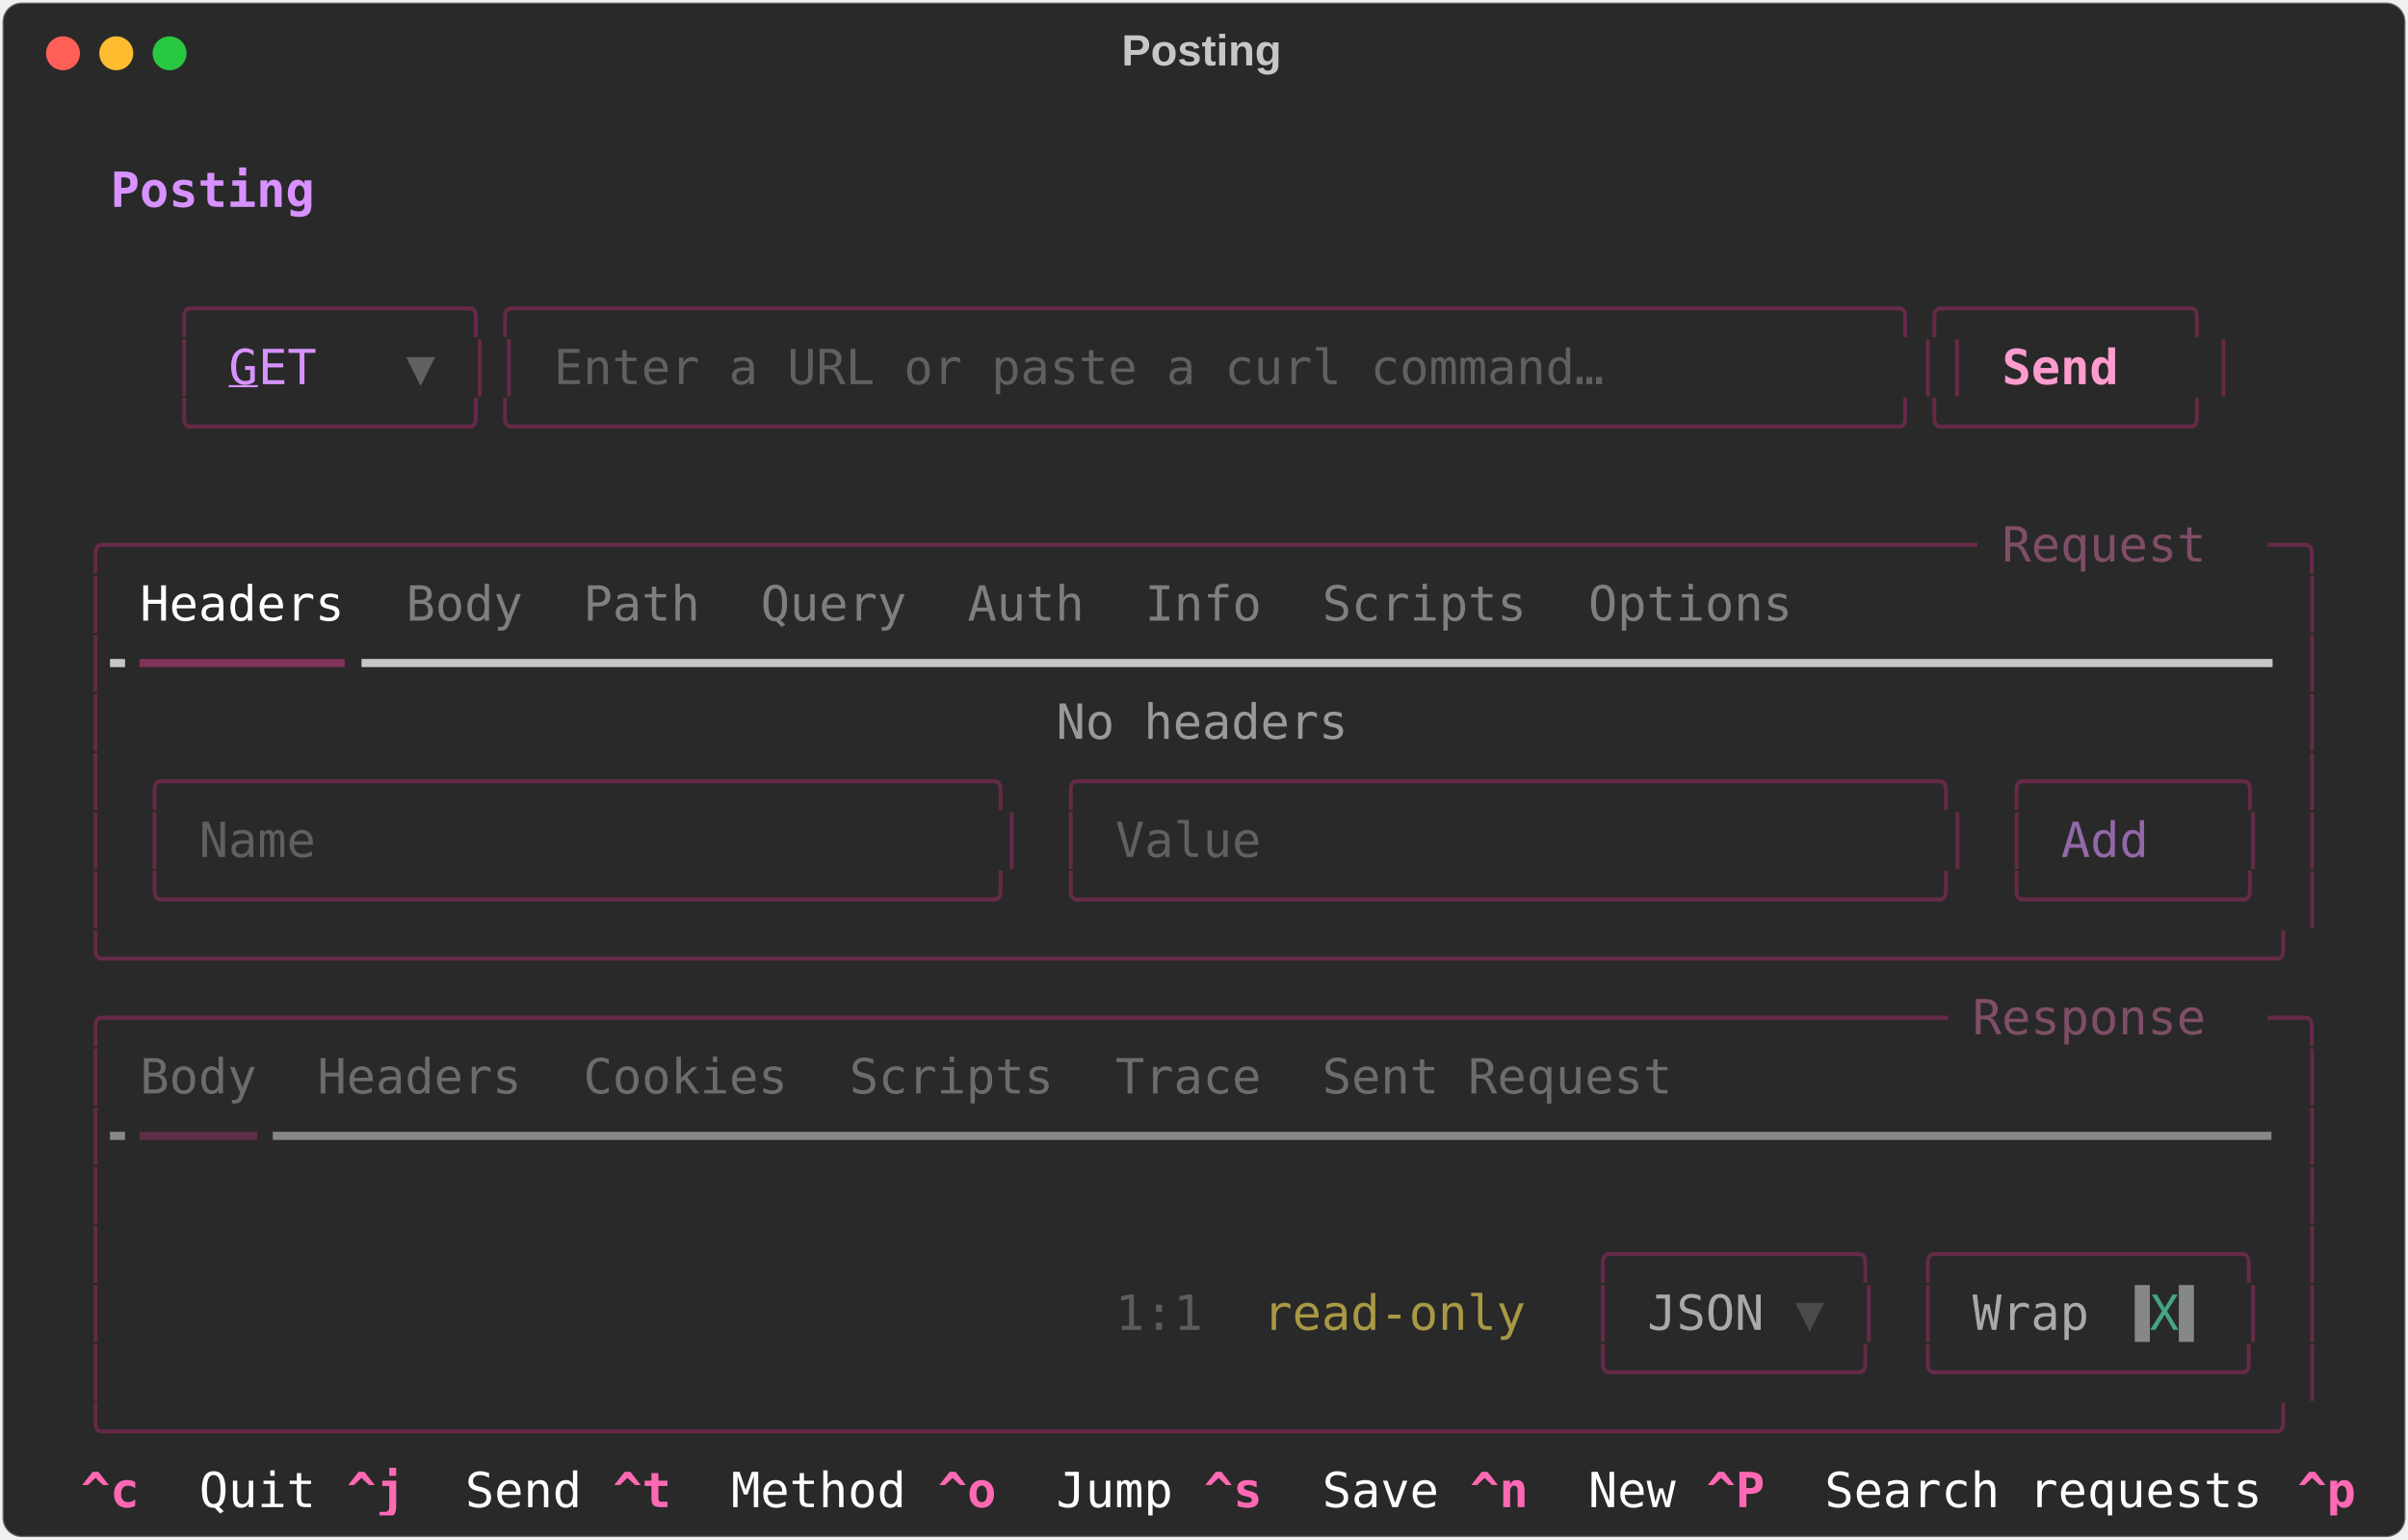
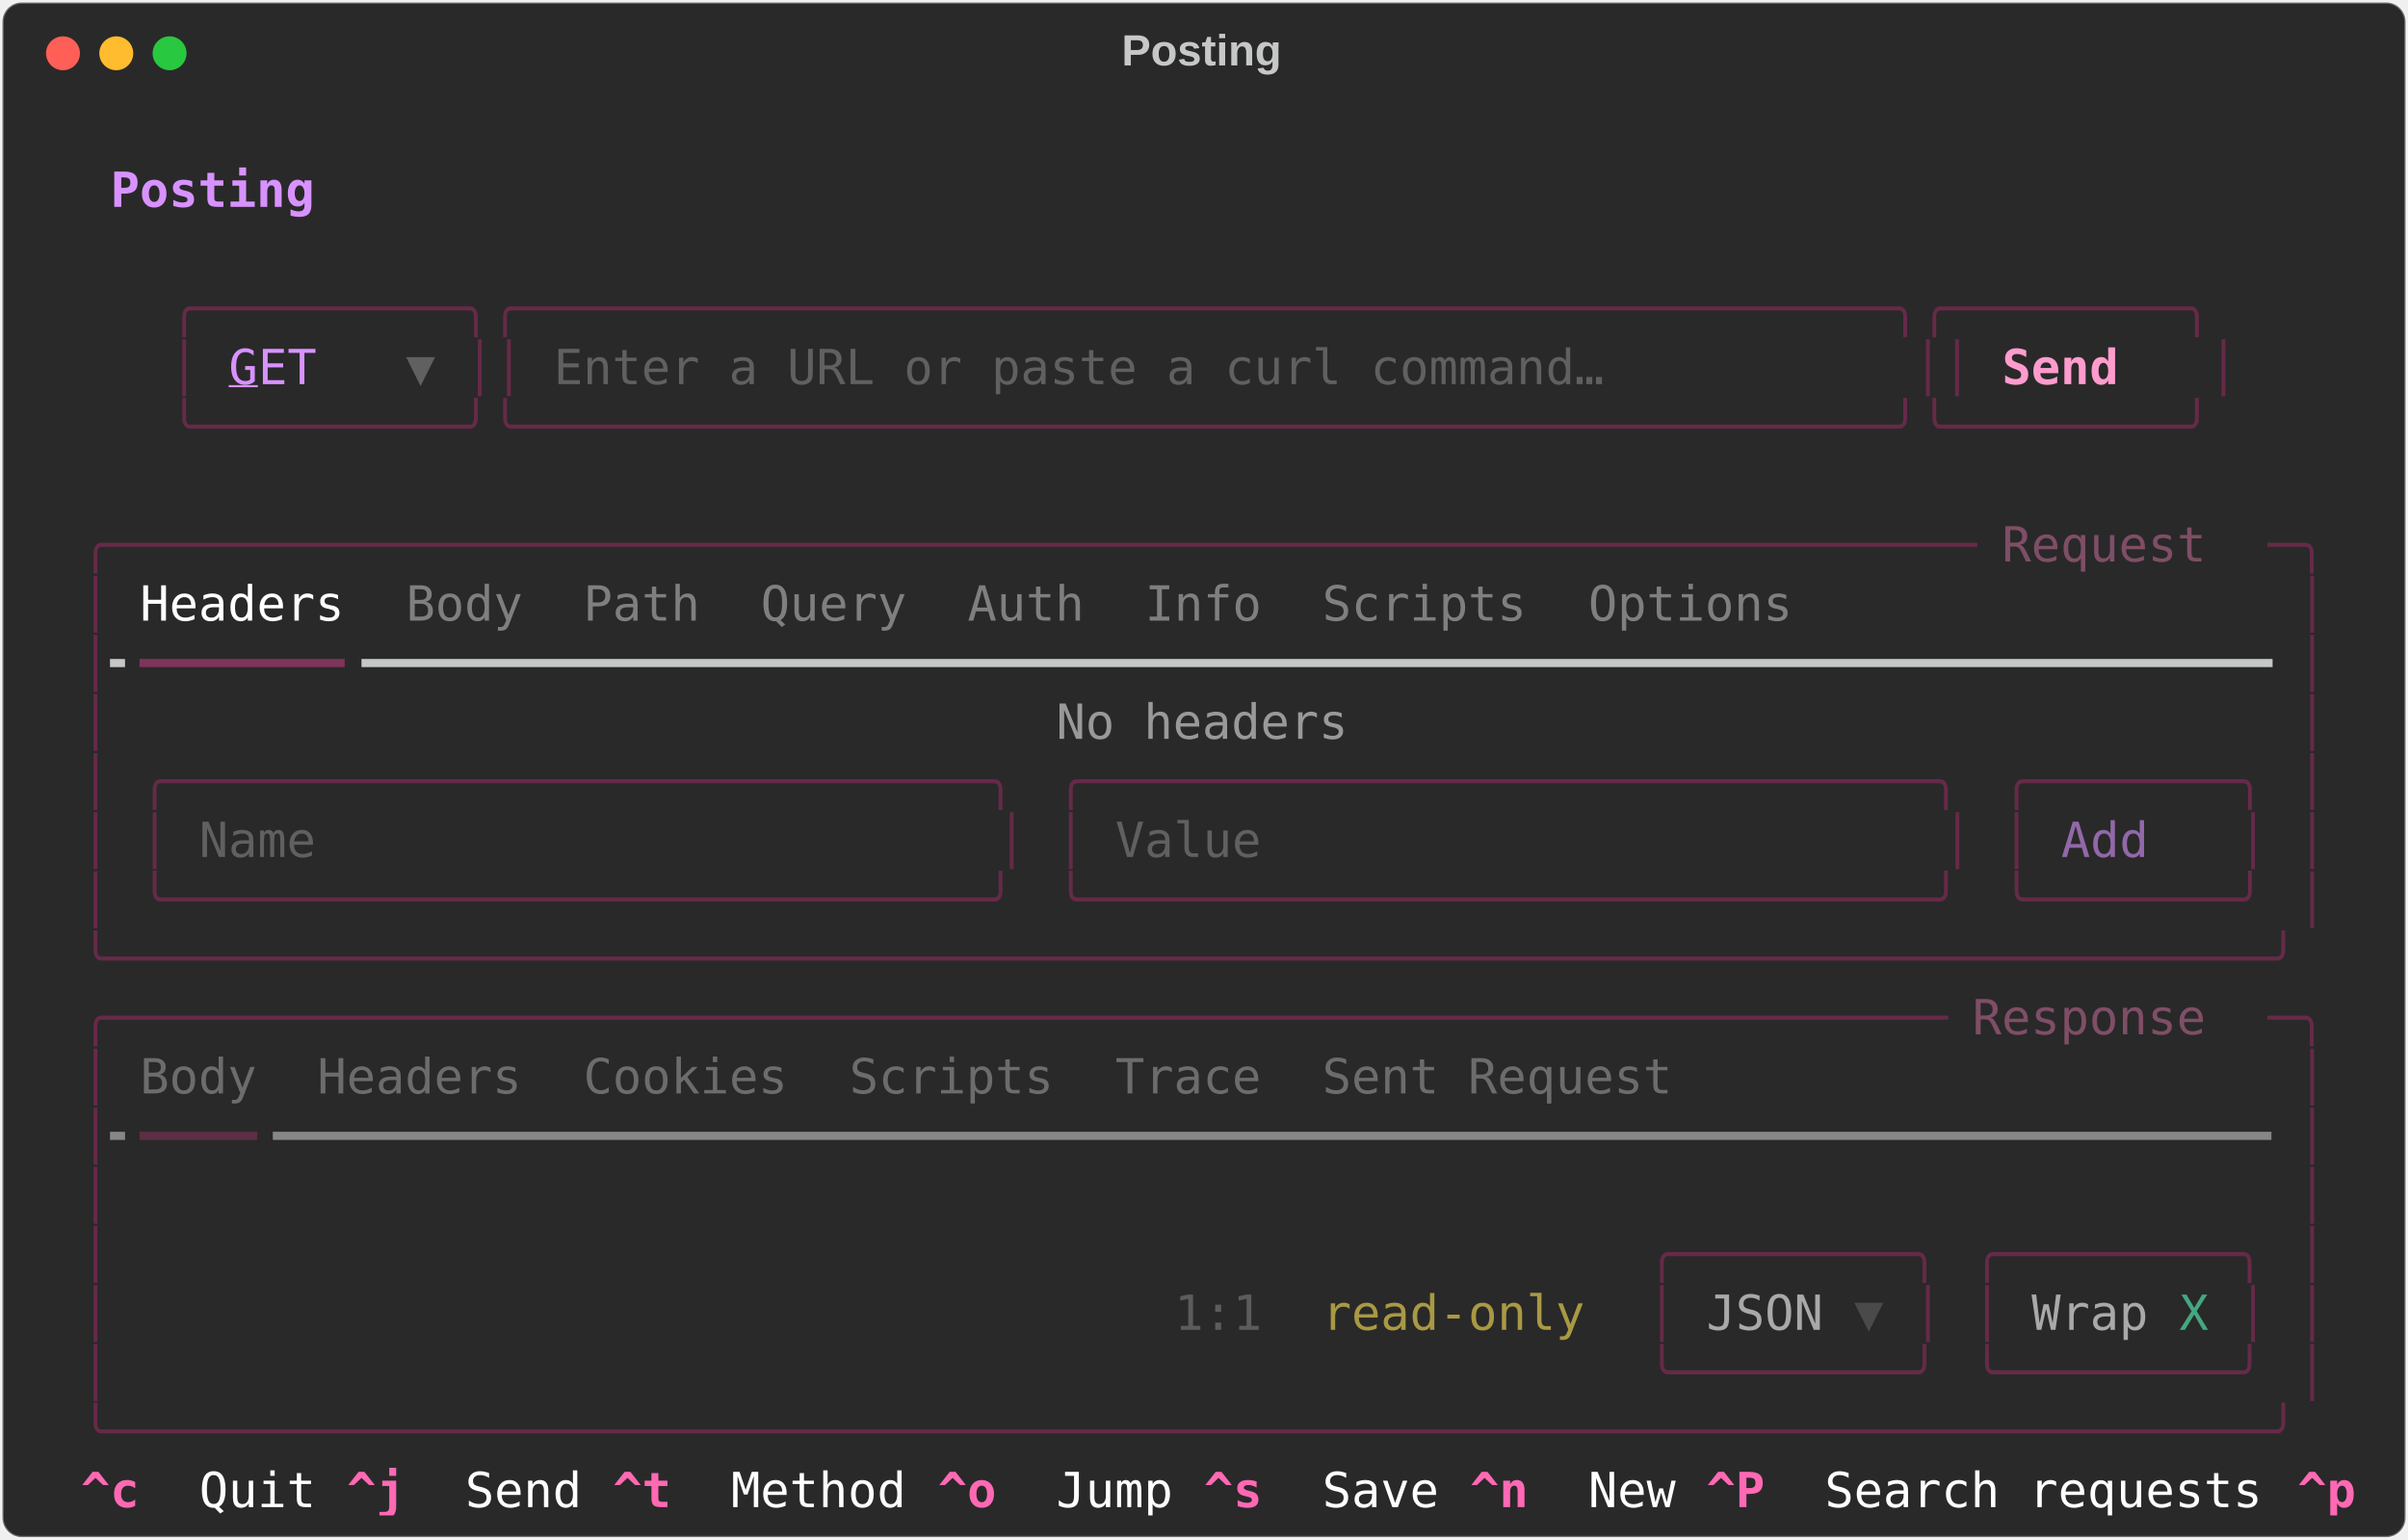
<svg xmlns="http://www.w3.org/2000/svg" class="rich-terminal" viewBox="0 0 994 635.6">
  <style>

    @font-face {
        font-family: "Fira Code";
        src: local("FiraCode-Regular"),
                url("https://cdnjs.cloudflare.com/ajax/libs/firacode/6.2.0/woff2/FiraCode-Regular.woff2") format("woff2"),
                url("https://cdnjs.cloudflare.com/ajax/libs/firacode/6.2.0/woff/FiraCode-Regular.woff") format("woff");
        font-style: normal;
        font-weight: 400;
    }
    @font-face {
        font-family: "Fira Code";
        src: local("FiraCode-Bold"),
                url("https://cdnjs.cloudflare.com/ajax/libs/firacode/6.2.0/woff2/FiraCode-Bold.woff2") format("woff2"),
                url("https://cdnjs.cloudflare.com/ajax/libs/firacode/6.2.0/woff/FiraCode-Bold.woff") format("woff");
        font-style: bold;
        font-weight: 700;
    }

    .terminal-matrix {
        font-family: Fira Code, monospace;
        font-size: 20px;
        line-height: 24.4px;
        font-variant-east-asian: full-width;
    }

    .terminal-title {
        font-size: 18px;
        font-weight: bold;
        font-family: arial;
    }

    .terminal-r1 { fill: #c5c8c6 }
.terminal-r2 { fill: #d892ff;font-weight: bold }
.terminal-r3 { fill: #662a48 }
.terminal-r4 { fill: #d892ff;text-decoration: underline; }
.terminal-r5 { fill: #d892ff }
.terminal-r6 { fill: #606060 }
.terminal-r7 { fill: #ffffff }
.terminal-r8 { fill: #ff9ccd;font-weight: bold }
.terminal-r9 { fill: #999999 }
.terminal-r10 { fill: #7f4e66 }
.terminal-r11 { fill: #7f7f7f }
.terminal-r12 { fill: #7f345a }
.terminal-r13 { fill: #9268a9 }
.terminal-r14 { fill: #6c6c6c }
.terminal-r15 { fill: #868887 }
.terminal-r16 { fill: #5c2f46 }
.terminal-r17 { fill: #5c5c5c }
.terminal-r18 { fill: #a99944 }
.terminal-r19 { fill: #a9a9a9 }
.terminal-r20 { fill: #4a4a4a }
.terminal-r21 { fill: #44a781 }
.terminal-r22 { fill: #ff69b4;font-weight: bold }
    </style>
  <defs>
    <clipPath id="terminal-clip-terminal">
      <rect x="0" y="0" width="975.0" height="584.6" />
    </clipPath>
    <clipPath id="terminal-line-0">
      <rect x="0" y="1.5" width="976" height="24.65" />
    </clipPath>
    <clipPath id="terminal-line-1">
      <rect x="0" y="25.9" width="976" height="24.65" />
    </clipPath>
    <clipPath id="terminal-line-2">
      <rect x="0" y="50.3" width="976" height="24.65" />
    </clipPath>
    <clipPath id="terminal-line-3">
      <rect x="0" y="74.7" width="976" height="24.65" />
    </clipPath>
    <clipPath id="terminal-line-4">
      <rect x="0" y="99.1" width="976" height="24.65" />
    </clipPath>
    <clipPath id="terminal-line-5">
      <rect x="0" y="123.5" width="976" height="24.65" />
    </clipPath>
    <clipPath id="terminal-line-6">
      <rect x="0" y="147.9" width="976" height="24.65" />
    </clipPath>
    <clipPath id="terminal-line-7">
      <rect x="0" y="172.3" width="976" height="24.65" />
    </clipPath>
    <clipPath id="terminal-line-8">
      <rect x="0" y="196.7" width="976" height="24.65" />
    </clipPath>
    <clipPath id="terminal-line-9">
      <rect x="0" y="221.1" width="976" height="24.65" />
    </clipPath>
    <clipPath id="terminal-line-10">
      <rect x="0" y="245.5" width="976" height="24.65" />
    </clipPath>
    <clipPath id="terminal-line-11">
      <rect x="0" y="269.9" width="976" height="24.65" />
    </clipPath>
    <clipPath id="terminal-line-12">
      <rect x="0" y="294.3" width="976" height="24.65" />
    </clipPath>
    <clipPath id="terminal-line-13">
      <rect x="0" y="318.7" width="976" height="24.65" />
    </clipPath>
    <clipPath id="terminal-line-14">
      <rect x="0" y="343.1" width="976" height="24.65" />
    </clipPath>
    <clipPath id="terminal-line-15">
      <rect x="0" y="367.5" width="976" height="24.65" />
    </clipPath>
    <clipPath id="terminal-line-16">
      <rect x="0" y="391.9" width="976" height="24.65" />
    </clipPath>
    <clipPath id="terminal-line-17">
      <rect x="0" y="416.3" width="976" height="24.65" />
    </clipPath>
    <clipPath id="terminal-line-18">
      <rect x="0" y="440.7" width="976" height="24.65" />
    </clipPath>
    <clipPath id="terminal-line-19">
      <rect x="0" y="465.1" width="976" height="24.65" />
    </clipPath>
    <clipPath id="terminal-line-20">
      <rect x="0" y="489.5" width="976" height="24.65" />
    </clipPath>
    <clipPath id="terminal-line-21">
      <rect x="0" y="513.9" width="976" height="24.65" />
    </clipPath>
    <clipPath id="terminal-line-22">
      <rect x="0" y="538.3" width="976" height="24.65" />
    </clipPath>
  </defs>
  <rect fill="#292929" stroke="rgba(255,255,255,0.35)" stroke-width="1" x="1" y="1" width="992" height="633.6" rx="8" />
  <text class="terminal-title" fill="#c5c8c6" text-anchor="middle" x="496" y="27">Posting</text>
  <g transform="translate(26,22)">
    <circle cx="0" cy="0" r="7" fill="#ff5f57" />
    <circle cx="22" cy="0" r="7" fill="#febc2e" />
    <circle cx="44" cy="0" r="7" fill="#28c840" />
  </g>
  <g transform="translate(9, 41)" clip-path="url(#terminal-clip-terminal)">
    <g class="terminal-matrix">
      <text class="terminal-r1" x="976" y="20" textLength="12.2" clip-path="url(#terminal-line-0)">
</text>
      <text class="terminal-r2" x="36.6" y="44.4" textLength="85.4" clip-path="url(#terminal-line-1)">Posting</text>
      <text class="terminal-r1" x="976" y="44.4" textLength="12.2" clip-path="url(#terminal-line-1)">
</text>
      <text class="terminal-r1" x="976" y="68.8" textLength="12.2" clip-path="url(#terminal-line-2)">
</text>
      <text class="terminal-r3" x="61" y="93.2" textLength="854" clip-path="url(#terminal-line-3)">╭─────────╮╭───────────────────────────────────────────────╮╭────────╮</text>
      <text class="terminal-r1" x="976" y="93.2" textLength="12.2" clip-path="url(#terminal-line-3)">
</text>
      <text class="terminal-r3" x="61" y="117.6" textLength="12.2" clip-path="url(#terminal-line-4)">│</text>
      <text class="terminal-r4" x="85.4" y="117.6" textLength="12.2" clip-path="url(#terminal-line-4)">G</text>
      <text class="terminal-r5" x="97.6" y="117.6" textLength="24.4" clip-path="url(#terminal-line-4)">ET</text>
      <text class="terminal-r6" x="158.6" y="117.6" textLength="12.2" clip-path="url(#terminal-line-4)">▼</text>
      <text class="terminal-r3" x="183" y="117.6" textLength="24.4" clip-path="url(#terminal-line-4)">││</text>
      <text class="terminal-r6" x="219.6" y="117.6" textLength="439.2" clip-path="url(#terminal-line-4)">Enter a URL or paste a curl command…</text>
      <text class="terminal-r3" x="780.8" y="117.6" textLength="24.4" clip-path="url(#terminal-line-4)">││</text>
      <text class="terminal-r8" x="817.4" y="117.6" textLength="73.2" clip-path="url(#terminal-line-4)"> Send </text>
      <text class="terminal-r3" x="902.8" y="117.6" textLength="12.2" clip-path="url(#terminal-line-4)">│</text>
      <text class="terminal-r1" x="976" y="117.6" textLength="12.2" clip-path="url(#terminal-line-4)">
</text>
      <text class="terminal-r3" x="61" y="142" textLength="854" clip-path="url(#terminal-line-5)">╰─────────╯╰───────────────────────────────────────────────╯╰────────╯</text>
      <text class="terminal-r1" x="976" y="142" textLength="12.2" clip-path="url(#terminal-line-5)">
</text>
      <text class="terminal-r1" x="976" y="166.4" textLength="12.2" clip-path="url(#terminal-line-6)">
</text>
      <text class="terminal-r3" x="24.4" y="190.8" textLength="793" clip-path="url(#terminal-line-7)">╭────────────────────────────────────────────────────────────────</text>
      <text class="terminal-r10" x="817.4" y="190.8" textLength="109.8" clip-path="url(#terminal-line-7)"> Request </text>
      <text class="terminal-r3" x="927.2" y="190.8" textLength="24.4" clip-path="url(#terminal-line-7)">─╮</text>
      <text class="terminal-r1" x="976" y="190.8" textLength="12.2" clip-path="url(#terminal-line-7)">
</text>
      <text class="terminal-r3" x="24.4" y="215.2" textLength="12.2" clip-path="url(#terminal-line-8)">│</text>
      <text class="terminal-r7" x="48.8" y="215.2" textLength="85.4" clip-path="url(#terminal-line-8)">Headers</text>
      <text class="terminal-r11" x="158.6" y="215.2" textLength="48.8" clip-path="url(#terminal-line-8)">Body</text>
      <text class="terminal-r11" x="231.8" y="215.2" textLength="48.8" clip-path="url(#terminal-line-8)">Path</text>
      <text class="terminal-r11" x="305" y="215.2" textLength="61" clip-path="url(#terminal-line-8)">Query</text>
      <text class="terminal-r11" x="390.4" y="215.2" textLength="48.8" clip-path="url(#terminal-line-8)">Auth</text>
      <text class="terminal-r11" x="463.6" y="215.2" textLength="48.8" clip-path="url(#terminal-line-8)">Info</text>
      <text class="terminal-r11" x="536.8" y="215.2" textLength="85.4" clip-path="url(#terminal-line-8)">Scripts</text>
      <text class="terminal-r11" x="646.6" y="215.2" textLength="85.4" clip-path="url(#terminal-line-8)">Options</text>
      <text class="terminal-r3" x="939.4" y="215.2" textLength="12.2" clip-path="url(#terminal-line-8)">│</text>
      <text class="terminal-r1" x="976" y="215.2" textLength="12.2" clip-path="url(#terminal-line-8)">
</text>
      <text class="terminal-r3" x="24.4" y="239.6" textLength="12.2" clip-path="url(#terminal-line-9)">│</text>
      <text class="terminal-r1" x="36.6" y="239.6" textLength="12.2" clip-path="url(#terminal-line-9)">╸</text>
      <text class="terminal-r12" x="48.8" y="239.6" textLength="85.4" clip-path="url(#terminal-line-9)">━━━━━━━</text>
      <text class="terminal-r1" x="134.2" y="239.6" textLength="805.2" clip-path="url(#terminal-line-9)">╺━━━━━━━━━━━━━━━━━━━━━━━━━━━━━━━━━━━━━━━━━━━━━━━━━━━━━━━━━━━━━━━━━</text>
      <text class="terminal-r3" x="939.4" y="239.6" textLength="12.2" clip-path="url(#terminal-line-9)">│</text>
      <text class="terminal-r1" x="976" y="239.6" textLength="12.2" clip-path="url(#terminal-line-9)">
</text>
      <text class="terminal-r3" x="24.4" y="264" textLength="12.2" clip-path="url(#terminal-line-10)">│</text>
      <text class="terminal-r9" x="427" y="264" textLength="122" clip-path="url(#terminal-line-10)">No headers</text>
      <text class="terminal-r3" x="939.4" y="264" textLength="12.2" clip-path="url(#terminal-line-10)">│</text>
      <text class="terminal-r1" x="976" y="264" textLength="12.2" clip-path="url(#terminal-line-10)">
</text>
      <text class="terminal-r3" x="24.4" y="288.4" textLength="12.2" clip-path="url(#terminal-line-11)">│</text>
      <text class="terminal-r3" x="48.8" y="288.4" textLength="366" clip-path="url(#terminal-line-11)">╭────────────────────────────╮</text>
      <text class="terminal-r3" x="427" y="288.4" textLength="378.2" clip-path="url(#terminal-line-11)">╭─────────────────────────────╮</text>
      <text class="terminal-r3" x="817.4" y="288.4" textLength="109.8" clip-path="url(#terminal-line-11)">╭───────╮</text>
      <text class="terminal-r3" x="939.4" y="288.4" textLength="12.2" clip-path="url(#terminal-line-11)">│</text>
      <text class="terminal-r1" x="976" y="288.4" textLength="12.2" clip-path="url(#terminal-line-11)">
</text>
      <text class="terminal-r3" x="24.4" y="312.8" textLength="12.2" clip-path="url(#terminal-line-12)">│</text>
      <text class="terminal-r3" x="48.8" y="312.8" textLength="12.2" clip-path="url(#terminal-line-12)">│</text>
      <text class="terminal-r6" x="73.2" y="312.8" textLength="48.8" clip-path="url(#terminal-line-12)">Name</text>
      <text class="terminal-r3" x="402.6" y="312.8" textLength="12.2" clip-path="url(#terminal-line-12)">│</text>
      <text class="terminal-r3" x="427" y="312.8" textLength="12.2" clip-path="url(#terminal-line-12)">│</text>
      <text class="terminal-r6" x="451.4" y="312.8" textLength="61" clip-path="url(#terminal-line-12)">Value</text>
      <text class="terminal-r3" x="793" y="312.8" textLength="12.2" clip-path="url(#terminal-line-12)">│</text>
      <text class="terminal-r3" x="817.4" y="312.8" textLength="12.2" clip-path="url(#terminal-line-12)">│</text>
      <text class="terminal-r13" x="841.8" y="312.8" textLength="61" clip-path="url(#terminal-line-12)"> Add </text>
      <text class="terminal-r3" x="915" y="312.8" textLength="12.2" clip-path="url(#terminal-line-12)">│</text>
      <text class="terminal-r3" x="939.4" y="312.8" textLength="12.2" clip-path="url(#terminal-line-12)">│</text>
      <text class="terminal-r1" x="976" y="312.8" textLength="12.2" clip-path="url(#terminal-line-12)">
</text>
      <text class="terminal-r3" x="24.4" y="337.2" textLength="12.2" clip-path="url(#terminal-line-13)">│</text>
      <text class="terminal-r3" x="48.8" y="337.2" textLength="366" clip-path="url(#terminal-line-13)">╰────────────────────────────╯</text>
      <text class="terminal-r3" x="427" y="337.2" textLength="378.2" clip-path="url(#terminal-line-13)">╰─────────────────────────────╯</text>
      <text class="terminal-r3" x="817.4" y="337.2" textLength="109.8" clip-path="url(#terminal-line-13)">╰───────╯</text>
      <text class="terminal-r3" x="939.4" y="337.2" textLength="12.2" clip-path="url(#terminal-line-13)">│</text>
      <text class="terminal-r1" x="976" y="337.2" textLength="12.2" clip-path="url(#terminal-line-13)">
</text>
      <text class="terminal-r3" x="24.4" y="361.6" textLength="927.2" clip-path="url(#terminal-line-14)">╰──────────────────────────────────────────────────────────────────────────╯</text>
      <text class="terminal-r1" x="976" y="361.6" textLength="12.2" clip-path="url(#terminal-line-14)">
</text>
      <text class="terminal-r3" x="24.4" y="386" textLength="780.8" clip-path="url(#terminal-line-15)">╭───────────────────────────────────────────────────────────────</text>
      <text class="terminal-r10" x="805.2" y="386" textLength="122" clip-path="url(#terminal-line-15)"> Response </text>
      <text class="terminal-r3" x="927.2" y="386" textLength="24.4" clip-path="url(#terminal-line-15)">─╮</text>
      <text class="terminal-r1" x="976" y="386" textLength="12.2" clip-path="url(#terminal-line-15)">
</text>
      <text class="terminal-r3" x="24.4" y="410.4" textLength="12.2" clip-path="url(#terminal-line-16)">│</text>
      <text class="terminal-r14" x="48.8" y="410.4" textLength="48.8" clip-path="url(#terminal-line-16)">Body</text>
      <text class="terminal-r14" x="122" y="410.4" textLength="85.4" clip-path="url(#terminal-line-16)">Headers</text>
      <text class="terminal-r14" x="231.8" y="410.4" textLength="85.4" clip-path="url(#terminal-line-16)">Cookies</text>
      <text class="terminal-r14" x="341.6" y="410.4" textLength="85.4" clip-path="url(#terminal-line-16)">Scripts</text>
      <text class="terminal-r14" x="451.4" y="410.4" textLength="61" clip-path="url(#terminal-line-16)">Trace</text>
      <text class="terminal-r14" x="536.8" y="410.4" textLength="146.4" clip-path="url(#terminal-line-16)">Sent Request</text>
      <text class="terminal-r3" x="939.4" y="410.4" textLength="12.2" clip-path="url(#terminal-line-16)">│</text>
      <text class="terminal-r1" x="976" y="410.4" textLength="12.2" clip-path="url(#terminal-line-16)">
</text>
      <text class="terminal-r3" x="24.4" y="434.8" textLength="12.2" clip-path="url(#terminal-line-17)">│</text>
      <text class="terminal-r15" x="36.6" y="434.8" textLength="12.2" clip-path="url(#terminal-line-17)">╸</text>
      <text class="terminal-r16" x="48.8" y="434.8" textLength="48.8" clip-path="url(#terminal-line-17)">━━━━</text>
      <text class="terminal-r15" x="97.6" y="434.8" textLength="841.8" clip-path="url(#terminal-line-17)">╺━━━━━━━━━━━━━━━━━━━━━━━━━━━━━━━━━━━━━━━━━━━━━━━━━━━━━━━━━━━━━━━━━━━━</text>
      <text class="terminal-r3" x="939.4" y="434.8" textLength="12.2" clip-path="url(#terminal-line-17)">│</text>
      <text class="terminal-r1" x="976" y="434.8" textLength="12.2" clip-path="url(#terminal-line-17)">
</text>
      <text class="terminal-r3" x="24.4" y="459.2" textLength="12.2" clip-path="url(#terminal-line-18)">│</text>
      <text class="terminal-r3" x="939.4" y="459.2" textLength="12.2" clip-path="url(#terminal-line-18)">│</text>
      <text class="terminal-r1" x="976" y="459.2" textLength="12.2" clip-path="url(#terminal-line-18)">
</text>
      <text class="terminal-r3" x="24.4" y="483.6" textLength="12.2" clip-path="url(#terminal-line-19)">│</text>
-       <text class="terminal-r3" x="646.6" y="483.6" textLength="122" clip-path="url(#terminal-line-19)">╭────────╮</text>
-       <text class="terminal-r3" x="780.8" y="483.6" textLength="146.4" clip-path="url(#terminal-line-19)">╭──────────╮</text>
+       <text class="terminal-r3" x="671" y="483.6" textLength="122" clip-path="url(#terminal-line-19)">╭────────╮</text>
+       <text class="terminal-r3" x="805.2" y="483.6" textLength="122" clip-path="url(#terminal-line-19)">╭────────╮</text>
      <text class="terminal-r3" x="939.4" y="483.6" textLength="12.2" clip-path="url(#terminal-line-19)">│</text>
      <text class="terminal-r1" x="976" y="483.6" textLength="12.2" clip-path="url(#terminal-line-19)">
</text>
      <text class="terminal-r3" x="24.4" y="508" textLength="12.2" clip-path="url(#terminal-line-20)">│</text>
-       <text class="terminal-r17" x="451.4" y="508" textLength="36.6" clip-path="url(#terminal-line-20)">1:1</text>
-       <text class="terminal-r18" x="512.4" y="508" textLength="109.8" clip-path="url(#terminal-line-20)">read-only</text>
-       <text class="terminal-r3" x="646.6" y="508" textLength="12.2" clip-path="url(#terminal-line-20)">│</text>
-       <text class="terminal-r19" x="671" y="508" textLength="48.8" clip-path="url(#terminal-line-20)">JSON</text>
-       <text class="terminal-r20" x="732" y="508" textLength="12.2" clip-path="url(#terminal-line-20)">▼</text>
-       <text class="terminal-r3" x="756.4" y="508" textLength="12.2" clip-path="url(#terminal-line-20)">│</text>
+       <text class="terminal-r17" x="475.8" y="508" textLength="36.6" clip-path="url(#terminal-line-20)">1:1</text>
+       <text class="terminal-r18" x="536.8" y="508" textLength="109.8" clip-path="url(#terminal-line-20)">read-only</text>
+       <text class="terminal-r3" x="671" y="508" textLength="12.2" clip-path="url(#terminal-line-20)">│</text>
+       <text class="terminal-r19" x="695.4" y="508" textLength="48.8" clip-path="url(#terminal-line-20)">JSON</text>
+       <text class="terminal-r20" x="756.4" y="508" textLength="12.2" clip-path="url(#terminal-line-20)">▼</text>
      <text class="terminal-r3" x="780.8" y="508" textLength="12.2" clip-path="url(#terminal-line-20)">│</text>
-       <text class="terminal-r19" x="805.2" y="508" textLength="48.8" clip-path="url(#terminal-line-20)">Wrap</text>
-       <text class="terminal-r15" x="866.2" y="508" textLength="12.2" clip-path="url(#terminal-line-20)">▐</text>
-       <text class="terminal-r21" x="878.4" y="508" textLength="12.2" clip-path="url(#terminal-line-20)">X</text>
-       <text class="terminal-r15" x="890.6" y="508" textLength="12.2" clip-path="url(#terminal-line-20)">▌</text>
+       <text class="terminal-r3" x="805.2" y="508" textLength="12.2" clip-path="url(#terminal-line-20)">│</text>
+       <text class="terminal-r19" x="829.6" y="508" textLength="48.8" clip-path="url(#terminal-line-20)">Wrap</text>
+       <text class="terminal-r21" x="890.6" y="508" textLength="12.2" clip-path="url(#terminal-line-20)">X</text>
      <text class="terminal-r3" x="915" y="508" textLength="12.2" clip-path="url(#terminal-line-20)">│</text>
      <text class="terminal-r3" x="939.4" y="508" textLength="12.2" clip-path="url(#terminal-line-20)">│</text>
      <text class="terminal-r1" x="976" y="508" textLength="12.2" clip-path="url(#terminal-line-20)">
</text>
      <text class="terminal-r3" x="24.4" y="532.4" textLength="12.2" clip-path="url(#terminal-line-21)">│</text>
-       <text class="terminal-r3" x="646.6" y="532.4" textLength="122" clip-path="url(#terminal-line-21)">╰────────╯</text>
-       <text class="terminal-r3" x="780.8" y="532.4" textLength="146.4" clip-path="url(#terminal-line-21)">╰──────────╯</text>
+       <text class="terminal-r3" x="671" y="532.4" textLength="122" clip-path="url(#terminal-line-21)">╰────────╯</text>
+       <text class="terminal-r3" x="805.2" y="532.4" textLength="122" clip-path="url(#terminal-line-21)">╰────────╯</text>
      <text class="terminal-r3" x="939.4" y="532.4" textLength="12.2" clip-path="url(#terminal-line-21)">│</text>
      <text class="terminal-r1" x="976" y="532.4" textLength="12.2" clip-path="url(#terminal-line-21)">
</text>
      <text class="terminal-r3" x="24.4" y="556.8" textLength="927.2" clip-path="url(#terminal-line-22)">╰──────────────────────────────────────────────────────────────────────────╯</text>
      <text class="terminal-r1" x="976" y="556.8" textLength="12.2" clip-path="url(#terminal-line-22)">
</text>
      <text class="terminal-r22" x="24.4" y="581.2" textLength="48.8" clip-path="url(#terminal-line-23)"> ^c </text>
      <text class="terminal-r7" x="73.2" y="581.2" textLength="61" clip-path="url(#terminal-line-23)">Quit </text>
      <text class="terminal-r22" x="134.2" y="581.2" textLength="48.8" clip-path="url(#terminal-line-23)"> ^j </text>
      <text class="terminal-r7" x="183" y="581.2" textLength="61" clip-path="url(#terminal-line-23)">Send </text>
      <text class="terminal-r22" x="244" y="581.2" textLength="48.8" clip-path="url(#terminal-line-23)"> ^t </text>
      <text class="terminal-r7" x="292.8" y="581.2" textLength="85.4" clip-path="url(#terminal-line-23)">Method </text>
      <text class="terminal-r22" x="378.2" y="581.2" textLength="48.8" clip-path="url(#terminal-line-23)"> ^o </text>
      <text class="terminal-r7" x="427" y="581.2" textLength="61" clip-path="url(#terminal-line-23)">Jump </text>
      <text class="terminal-r22" x="488" y="581.2" textLength="48.8" clip-path="url(#terminal-line-23)"> ^s </text>
      <text class="terminal-r7" x="536.8" y="581.2" textLength="61" clip-path="url(#terminal-line-23)">Save </text>
      <text class="terminal-r22" x="597.8" y="581.2" textLength="48.8" clip-path="url(#terminal-line-23)"> ^n </text>
      <text class="terminal-r7" x="646.6" y="581.2" textLength="48.8" clip-path="url(#terminal-line-23)">New </text>
      <text class="terminal-r22" x="695.4" y="581.2" textLength="48.8" clip-path="url(#terminal-line-23)"> ^P </text>
      <text class="terminal-r7" x="744.2" y="581.2" textLength="195.2" clip-path="url(#terminal-line-23)">Search requests </text>
      <text class="terminal-r22" x="939.4" y="581.2" textLength="36.6" clip-path="url(#terminal-line-23)"> ^p</text>
    </g>
  </g>
</svg>
